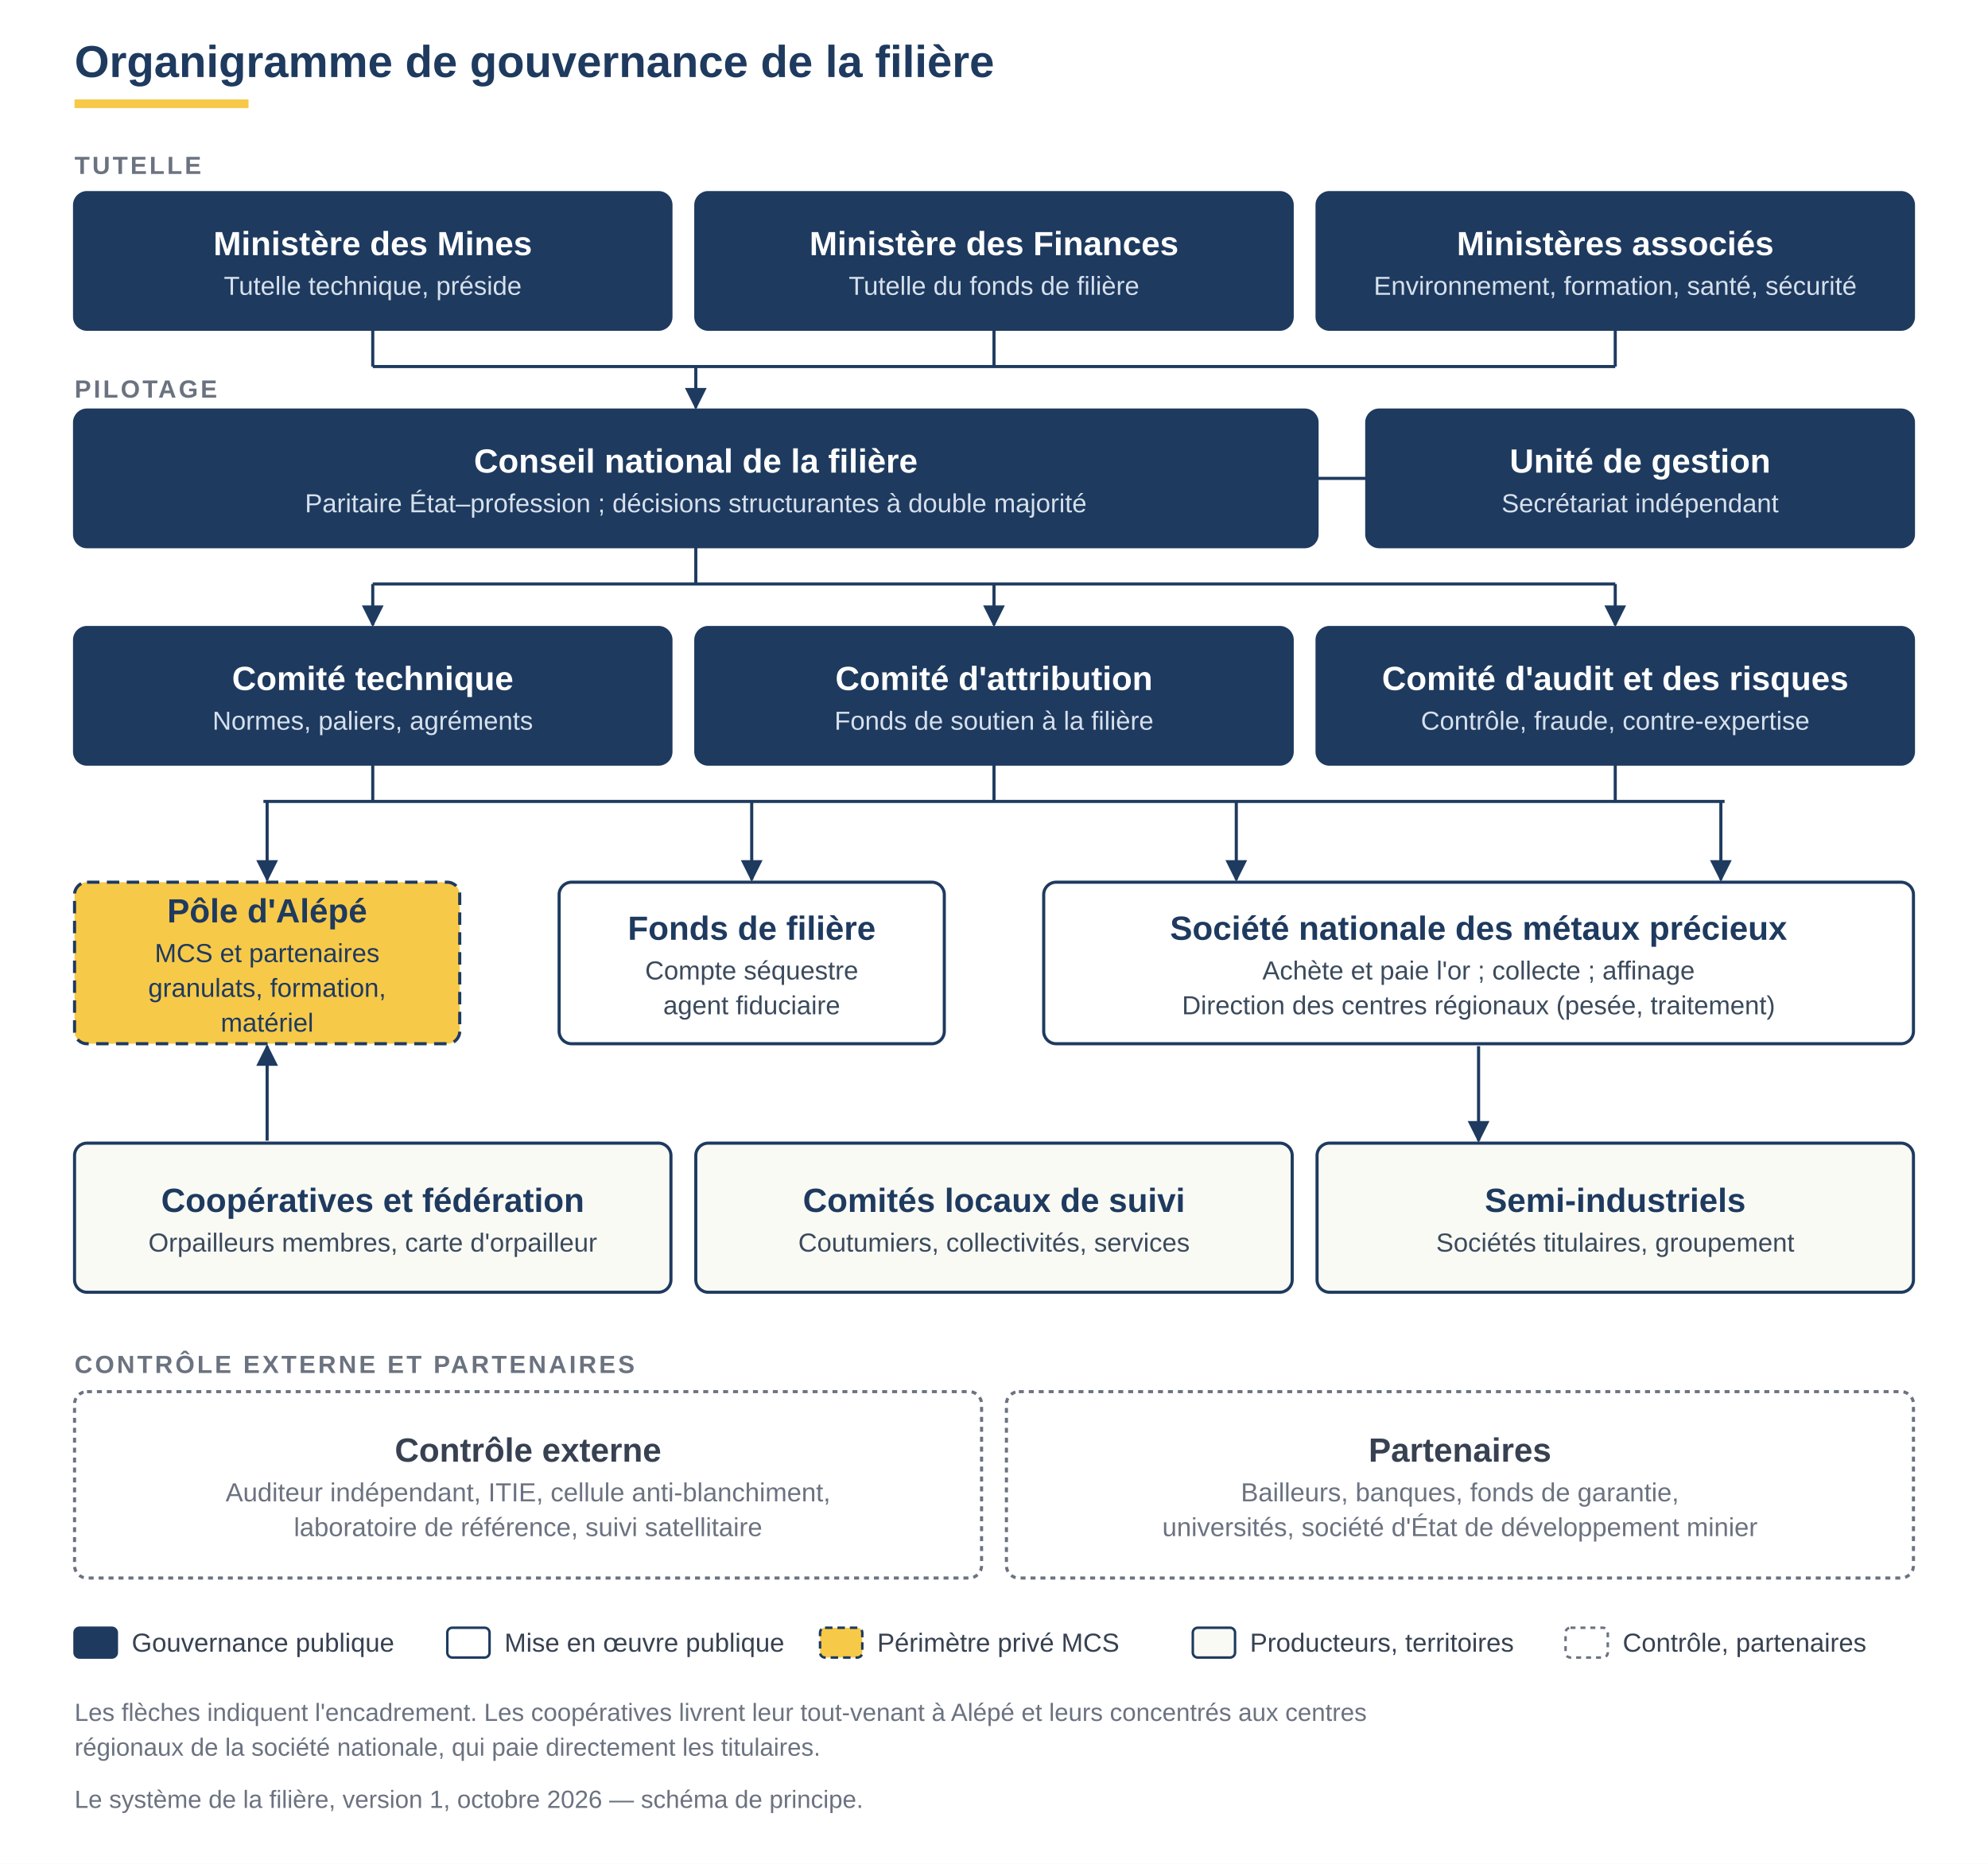
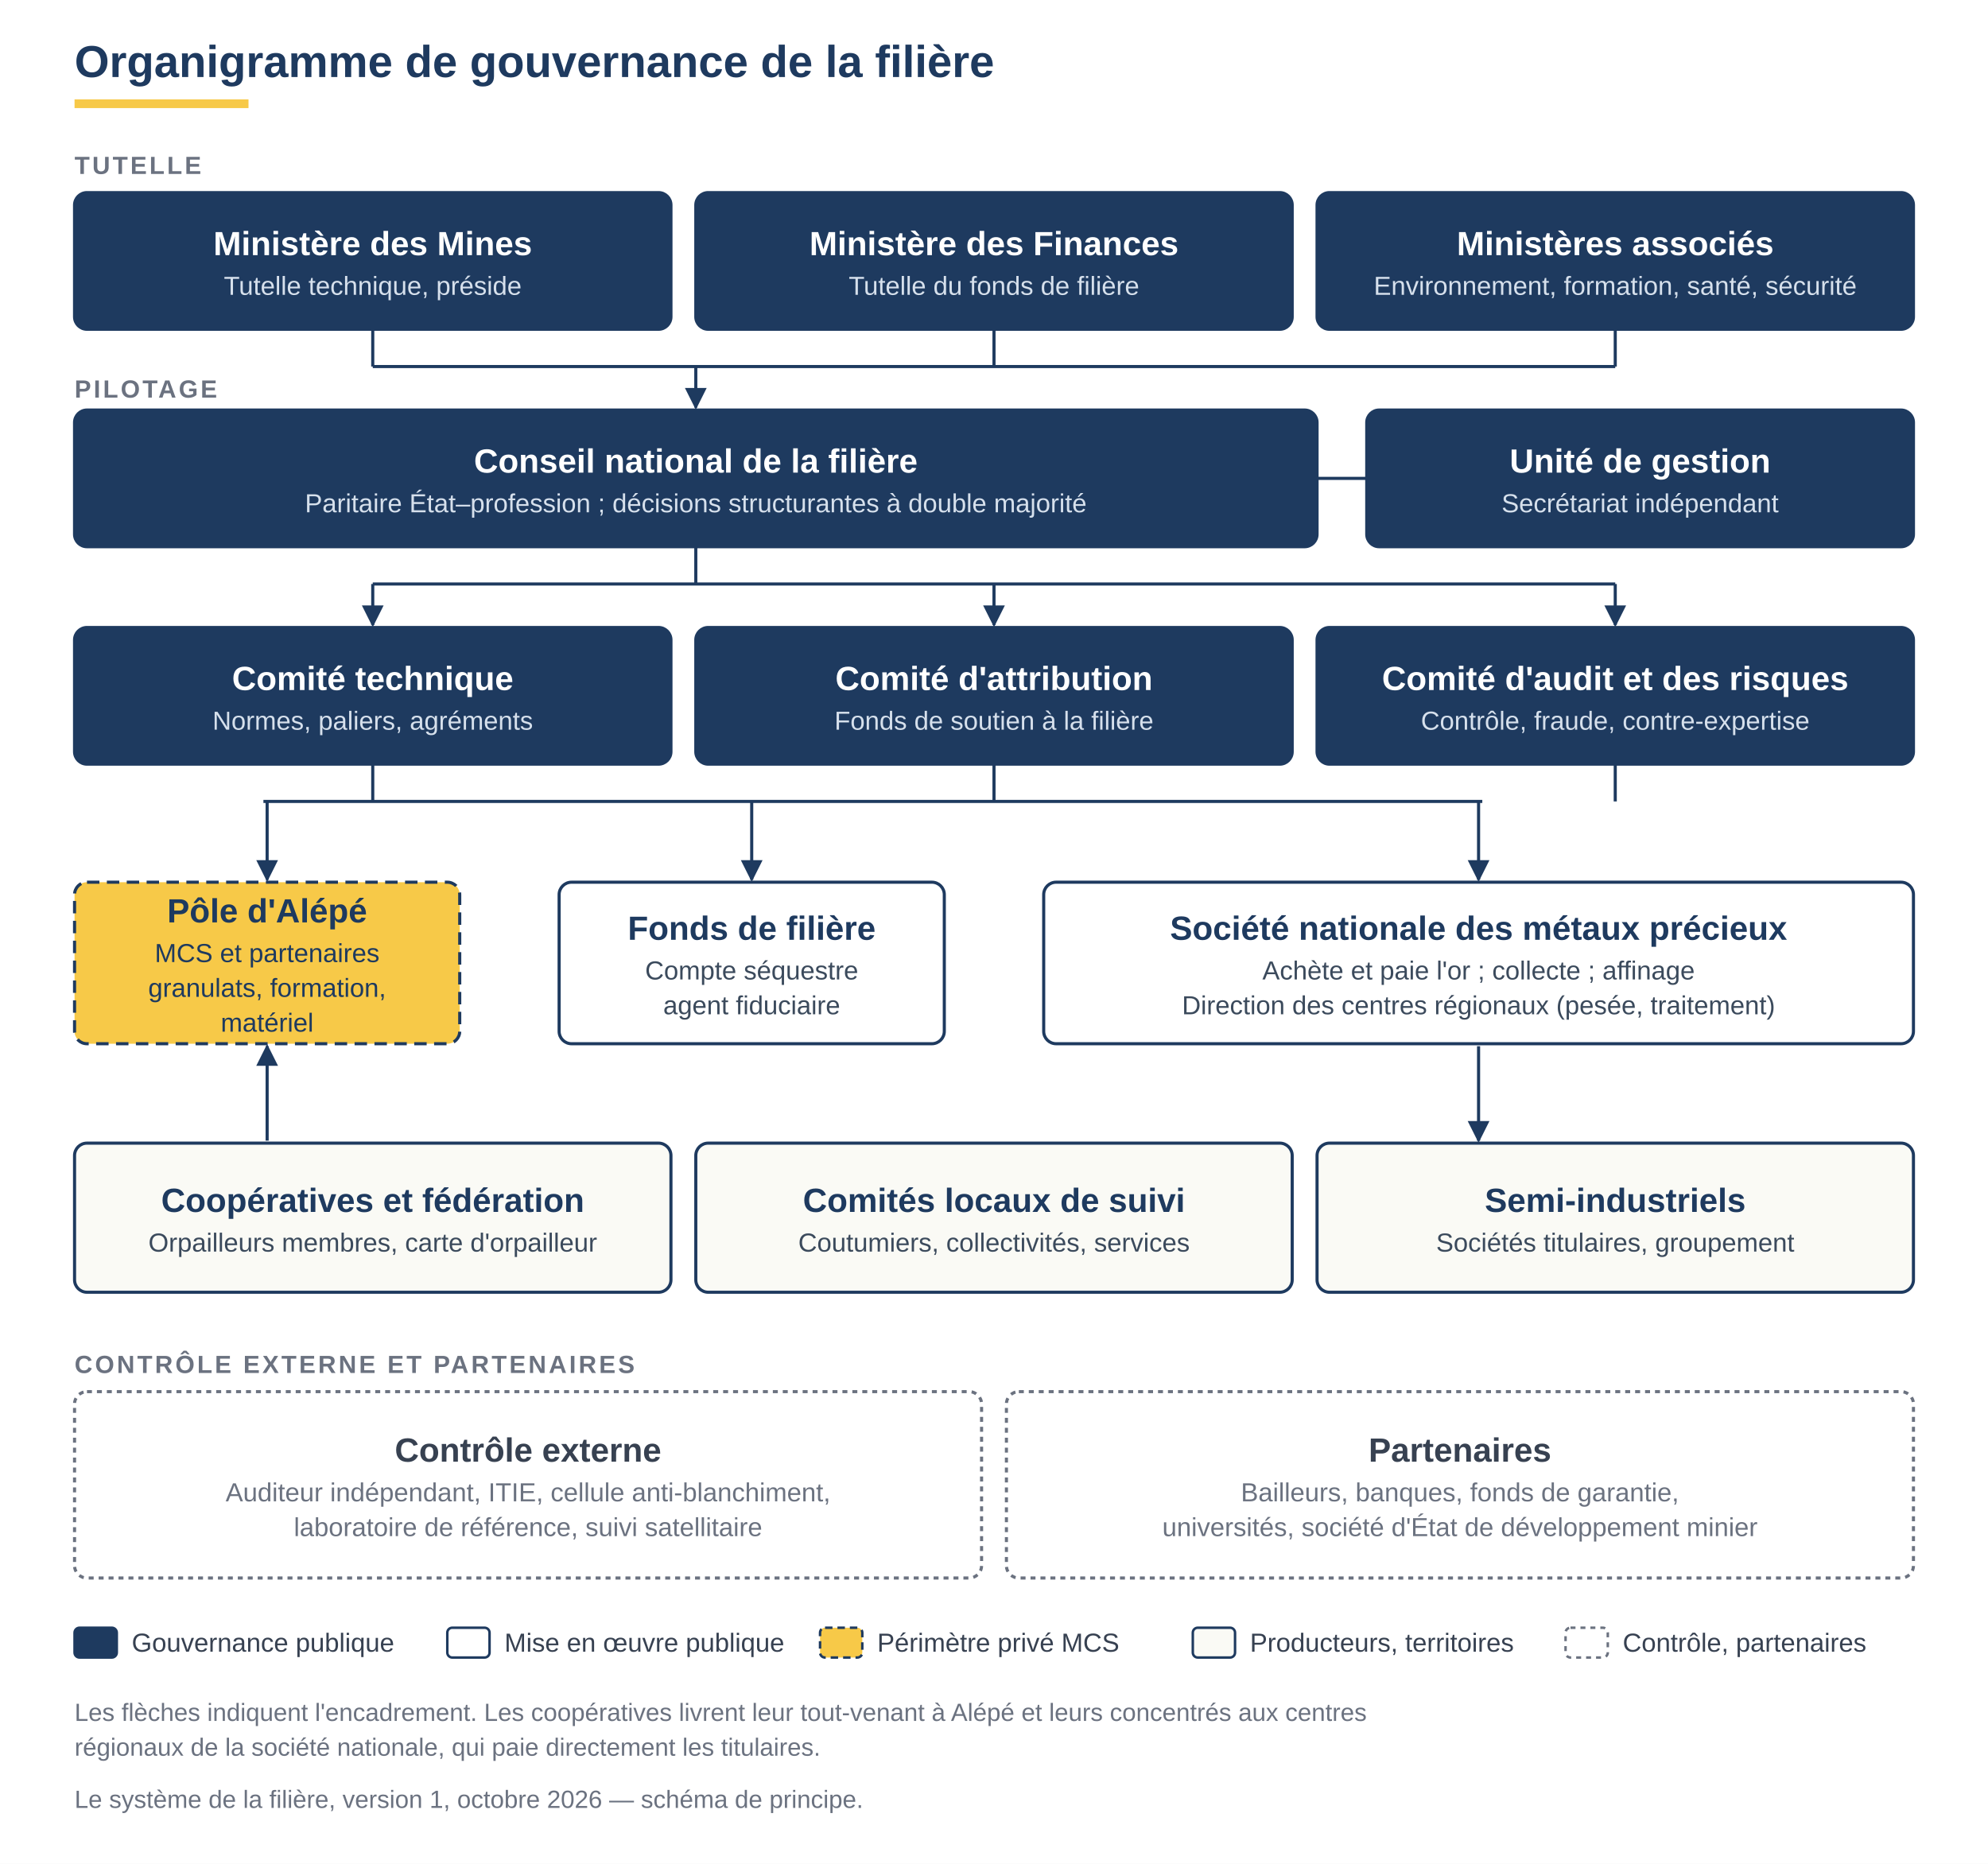
<svg xmlns="http://www.w3.org/2000/svg" width="1600" height="1500" viewBox="0 0 1600 1500" font-family="Liberation Sans, Arial, sans-serif">
  <rect width="1600" height="1500" fill="white" />
  <defs>
    <marker id="a" viewBox="0 0 10 10" refX="9" refY="5" markerWidth="7" markerHeight="7" orient="auto">
      <path d="M0 0L10 5L0 10z" fill="#1E3A5F" />
    </marker>
  </defs>
  <text x="60" y="62" font-size="36" font-weight="bold" fill="#1E3A5F">Organigramme de gouvernance de la filière</text>
  <rect x="60" y="80" width="140" height="7" fill="#F7C948" />
  <text x="60" y="140" font-size="20" font-weight="bold" fill="#6B7280" letter-spacing="2">TUTELLE</text>
  <rect x="60" y="155" width="480" height="110" rx="10" fill="#1E3A5F" stroke="#1E3A5F" stroke-width="2.5" />
  <text x="300.0" y="196.0" text-anchor="middle" dominant-baseline="central" font-size="27" font-weight="bold" fill="white">Ministère des Mines</text>
  <text x="300.0" y="230.0" text-anchor="middle" dominant-baseline="central" font-size="21" fill="#D6E0EC">Tutelle technique, préside</text>
  <rect x="560" y="155" width="480" height="110" rx="10" fill="#1E3A5F" stroke="#1E3A5F" stroke-width="2.5" />
  <text x="800.0" y="196.0" text-anchor="middle" dominant-baseline="central" font-size="27" font-weight="bold" fill="white">Ministère des Finances</text>
  <text x="800.0" y="230.0" text-anchor="middle" dominant-baseline="central" font-size="21" fill="#D6E0EC">Tutelle du fonds de filière</text>
  <rect x="1060" y="155" width="480" height="110" rx="10" fill="#1E3A5F" stroke="#1E3A5F" stroke-width="2.5" />
  <text x="1300.0" y="196.0" text-anchor="middle" dominant-baseline="central" font-size="27" font-weight="bold" fill="white">Ministères associés</text>
  <text x="1300.0" y="230.0" text-anchor="middle" dominant-baseline="central" font-size="21" fill="#D6E0EC">Environnement, formation, santé, sécurité</text>
  <path d="M300 265 L300 295" fill="none" stroke="#1E3A5F" stroke-width="2.5" />
  <path d="M800 265 L800 295" fill="none" stroke="#1E3A5F" stroke-width="2.5" />
  <path d="M1300 265 L1300 295" fill="none" stroke="#1E3A5F" stroke-width="2.5" />
  <path d="M300 295 L1300 295" fill="none" stroke="#1E3A5F" stroke-width="2.5" />
  <path d="M560 295 L560 328" fill="none" stroke="#1E3A5F" stroke-width="2.5" marker-end="url(#a)" />
  <text x="60" y="320" font-size="20" font-weight="bold" fill="#6B7280" letter-spacing="2">PILOTAGE</text>
  <rect x="60" y="330" width="1000" height="110" rx="10" fill="#1E3A5F" stroke="#1E3A5F" stroke-width="2.5" />
  <text x="560.0" y="371.0" text-anchor="middle" dominant-baseline="central" font-size="27" font-weight="bold" fill="white">Conseil national de la filière</text>
  <text x="560.0" y="405.0" text-anchor="middle" dominant-baseline="central" font-size="21" fill="#D6E0EC">Paritaire État–profession ; décisions structurantes à double majorité</text>
  <path d="M1060 385 L1100 385" fill="none" stroke="#1E3A5F" stroke-width="2.5" />
  <rect x="1100" y="330" width="440" height="110" rx="10" fill="#1E3A5F" stroke="#1E3A5F" stroke-width="2.5" />
  <text x="1320.0" y="371.0" text-anchor="middle" dominant-baseline="central" font-size="27" font-weight="bold" fill="white">Unité de gestion</text>
  <text x="1320.0" y="405.0" text-anchor="middle" dominant-baseline="central" font-size="21" fill="#D6E0EC">Secrétariat indépendant</text>
  <path d="M560 440 L560 470" fill="none" stroke="#1E3A5F" stroke-width="2.5" />
  <path d="M300 470 L1300 470" fill="none" stroke="#1E3A5F" stroke-width="2.5" />
  <path d="M300 470 L300 503" fill="none" stroke="#1E3A5F" stroke-width="2.5" marker-end="url(#a)" />
  <path d="M800 470 L800 503" fill="none" stroke="#1E3A5F" stroke-width="2.5" marker-end="url(#a)" />
  <path d="M1300 470 L1300 503" fill="none" stroke="#1E3A5F" stroke-width="2.5" marker-end="url(#a)" />
  <rect x="60" y="505" width="480" height="110" rx="10" fill="#1E3A5F" stroke="#1E3A5F" stroke-width="2.5" />
  <text x="300.0" y="546.0" text-anchor="middle" dominant-baseline="central" font-size="27" font-weight="bold" fill="white">Comité technique</text>
  <text x="300.0" y="580.0" text-anchor="middle" dominant-baseline="central" font-size="21" fill="#D6E0EC">Normes, paliers, agréments</text>
  <rect x="560" y="505" width="480" height="110" rx="10" fill="#1E3A5F" stroke="#1E3A5F" stroke-width="2.5" />
  <text x="800.0" y="546.0" text-anchor="middle" dominant-baseline="central" font-size="27" font-weight="bold" fill="white">Comité d'attribution</text>
  <text x="800.0" y="580.0" text-anchor="middle" dominant-baseline="central" font-size="21" fill="#D6E0EC">Fonds de soutien à la filière</text>
  <rect x="1060" y="505" width="480" height="110" rx="10" fill="#1E3A5F" stroke="#1E3A5F" stroke-width="2.5" />
  <text x="1300.0" y="546.0" text-anchor="middle" dominant-baseline="central" font-size="27" font-weight="bold" fill="white">Comité d'audit et des risques</text>
  <text x="1300.0" y="580.0" text-anchor="middle" dominant-baseline="central" font-size="21" fill="#D6E0EC">Contrôle, fraude, contre-expertise</text>
  <path d="M300 615 L300 645" fill="none" stroke="#1E3A5F" stroke-width="2.5" />
  <path d="M800 615 L800 645" fill="none" stroke="#1E3A5F" stroke-width="2.5" />
  <path d="M1300 615 L1300 645" fill="none" stroke="#1E3A5F" stroke-width="2.5" />
-   <path d="M212 645 L1388 645" fill="none" stroke="#1E3A5F" stroke-width="2.5" />
+   <path d="M212 645 L1193 645" fill="none" stroke="#1E3A5F" stroke-width="2.5" />
  <path d="M215 645 L215 708" fill="none" stroke="#1E3A5F" stroke-width="2.5" marker-end="url(#a)" />
  <path d="M605 645 L605 708" fill="none" stroke="#1E3A5F" stroke-width="2.5" marker-end="url(#a)" />
-   <path d="M995 645 L995 708" fill="none" stroke="#1E3A5F" stroke-width="2.5" marker-end="url(#a)" />
-   <path d="M1385 645 L1385 708" fill="none" stroke="#1E3A5F" stroke-width="2.5" marker-end="url(#a)" />
+   <path d="M1190 645 L1190 708" fill="none" stroke="#1E3A5F" stroke-width="2.5" marker-end="url(#a)" />
  <rect x="60" y="710" width="310" height="130" rx="10" fill="#F7C948" stroke="#1E3A5F" stroke-width="2.5" stroke-dasharray="10 6" />
  <text x="215.0" y="733.0" text-anchor="middle" dominant-baseline="central" font-size="27" font-weight="bold" fill="#1E3A5F">Pôle d'Alépé</text>
  <text x="215.0" y="767.0" text-anchor="middle" dominant-baseline="central" font-size="21" fill="#1E3A5F">MCS et partenaires</text>
  <text x="215.0" y="795.0" text-anchor="middle" dominant-baseline="central" font-size="21" fill="#1E3A5F">granulats, formation,</text>
  <text x="215.0" y="823.0" text-anchor="middle" dominant-baseline="central" font-size="21" fill="#1E3A5F">matériel</text>
  <rect x="450" y="710" width="310" height="130" rx="10" fill="white" stroke="#1E3A5F" stroke-width="2.5" />
  <text x="605.0" y="747.0" text-anchor="middle" dominant-baseline="central" font-size="27" font-weight="bold" fill="#1E3A5F">Fonds de filière</text>
  <text x="605.0" y="781.0" text-anchor="middle" dominant-baseline="central" font-size="21" fill="#3B4A5C">Compte séquestre</text>
  <text x="605.0" y="809.0" text-anchor="middle" dominant-baseline="central" font-size="21" fill="#3B4A5C">agent fiduciaire</text>
  <rect x="840" y="710" width="700" height="130" rx="10" fill="white" stroke="#1E3A5F" stroke-width="2.5" />
  <text x="1190.0" y="747.0" text-anchor="middle" dominant-baseline="central" font-size="27" font-weight="bold" fill="#1E3A5F">Société nationale des métaux précieux</text>
  <text x="1190.0" y="781.0" text-anchor="middle" dominant-baseline="central" font-size="21" fill="#3B4A5C">Achète et paie l'or ; collecte ; affinage</text>
  <text x="1190.0" y="809.0" text-anchor="middle" dominant-baseline="central" font-size="21" fill="#3B4A5C">Direction des centres régionaux (pesée, traitement)</text>
  <path d="M215 918 L215 842" fill="none" stroke="#1E3A5F" stroke-width="2.5" marker-end="url(#a)" />
  <path d="M1190 842 L1190 918" fill="none" stroke="#1E3A5F" stroke-width="2.5" marker-end="url(#a)" />
  <rect x="60" y="920" width="480" height="120" rx="10" fill="#FAFAF5" stroke="#1E3A5F" stroke-width="2.5" />
  <text x="300.0" y="966.0" text-anchor="middle" dominant-baseline="central" font-size="27" font-weight="bold" fill="#1E3A5F">Coopératives et fédération</text>
  <text x="300.0" y="1000.0" text-anchor="middle" dominant-baseline="central" font-size="21" fill="#3B4A5C">Orpailleurs membres, carte d'orpailleur</text>
  <rect x="560" y="920" width="480" height="120" rx="10" fill="#FAFAF5" stroke="#1E3A5F" stroke-width="2.5" />
  <text x="800.0" y="966.0" text-anchor="middle" dominant-baseline="central" font-size="27" font-weight="bold" fill="#1E3A5F">Comités locaux de suivi</text>
  <text x="800.0" y="1000.0" text-anchor="middle" dominant-baseline="central" font-size="21" fill="#3B4A5C">Coutumiers, collectivités, services</text>
  <rect x="1060" y="920" width="480" height="120" rx="10" fill="#FAFAF5" stroke="#1E3A5F" stroke-width="2.5" />
  <text x="1300.0" y="966.0" text-anchor="middle" dominant-baseline="central" font-size="27" font-weight="bold" fill="#1E3A5F">Semi-industriels</text>
  <text x="1300.0" y="1000.0" text-anchor="middle" dominant-baseline="central" font-size="21" fill="#3B4A5C">Sociétés titulaires, groupement</text>
  <text x="60" y="1105" font-size="20" font-weight="bold" fill="#6B7280" letter-spacing="2">CONTRÔLE EXTERNE ET PARTENAIRES</text>
  <rect x="60" y="1120" width="730" height="150" rx="10" fill="white" stroke="#6B7280" stroke-width="2.5" stroke-dasharray="4 4" />
  <text x="425.0" y="1167.0" text-anchor="middle" dominant-baseline="central" font-size="27" font-weight="bold" fill="#374151">Contrôle externe</text>
  <text x="425.0" y="1201.0" text-anchor="middle" dominant-baseline="central" font-size="21" fill="#6B7280">Auditeur indépendant, ITIE, cellule anti-blanchiment,</text>
  <text x="425.0" y="1229.0" text-anchor="middle" dominant-baseline="central" font-size="21" fill="#6B7280">laboratoire de référence, suivi satellitaire</text>
  <rect x="810" y="1120" width="730" height="150" rx="10" fill="white" stroke="#6B7280" stroke-width="2.5" stroke-dasharray="4 4" />
  <text x="1175.0" y="1167.0" text-anchor="middle" dominant-baseline="central" font-size="27" font-weight="bold" fill="#374151">Partenaires</text>
  <text x="1175.0" y="1201.0" text-anchor="middle" dominant-baseline="central" font-size="21" fill="#6B7280">Bailleurs, banques, fonds de garantie,</text>
  <text x="1175.0" y="1229.0" text-anchor="middle" dominant-baseline="central" font-size="21" fill="#6B7280">universités, société d'État de développement minier</text>
  <rect x="60" y="1310" width="34" height="24" rx="4" fill="#1E3A5F" stroke="#1E3A5F" stroke-width="2" />
  <text x="106" y="1322" dominant-baseline="central" font-size="21" fill="#374151">Gouvernance publique</text>
  <rect x="360" y="1310" width="34" height="24" rx="4" fill="white" stroke="#1E3A5F" stroke-width="2" />
  <text x="406" y="1322" dominant-baseline="central" font-size="21" fill="#374151">Mise en œuvre publique</text>
  <rect x="660" y="1310" width="34" height="24" rx="4" fill="#F7C948" stroke="#1E3A5F" stroke-width="2" stroke-dasharray="6 4" />
  <text x="706" y="1322" dominant-baseline="central" font-size="21" fill="#374151">Périmètre privé MCS</text>
  <rect x="960" y="1310" width="34" height="24" rx="4" fill="#FAFAF5" stroke="#1E3A5F" stroke-width="2" />
  <text x="1006" y="1322" dominant-baseline="central" font-size="21" fill="#374151">Producteurs, territoires</text>
  <rect x="1260" y="1310" width="34" height="24" rx="4" fill="white" stroke="#6B7280" stroke-width="2" stroke-dasharray="4 4" />
  <text x="1306" y="1322" dominant-baseline="central" font-size="21" fill="#374151">Contrôle, partenaires</text>
  <text x="60" y="1385" font-size="20" fill="#6B7280">Les flèches indiquent l'encadrement. Les coopératives livrent leur tout-venant à Alépé et leurs concentrés aux centres</text>
  <text x="60" y="1413" font-size="20" fill="#6B7280">régionaux de la société nationale, qui paie directement les titulaires.</text>
  <text x="60" y="1455" font-size="20" fill="#6B7280">Le système de la filière, version 1, octobre 2026 — schéma de principe.</text>
</svg>
